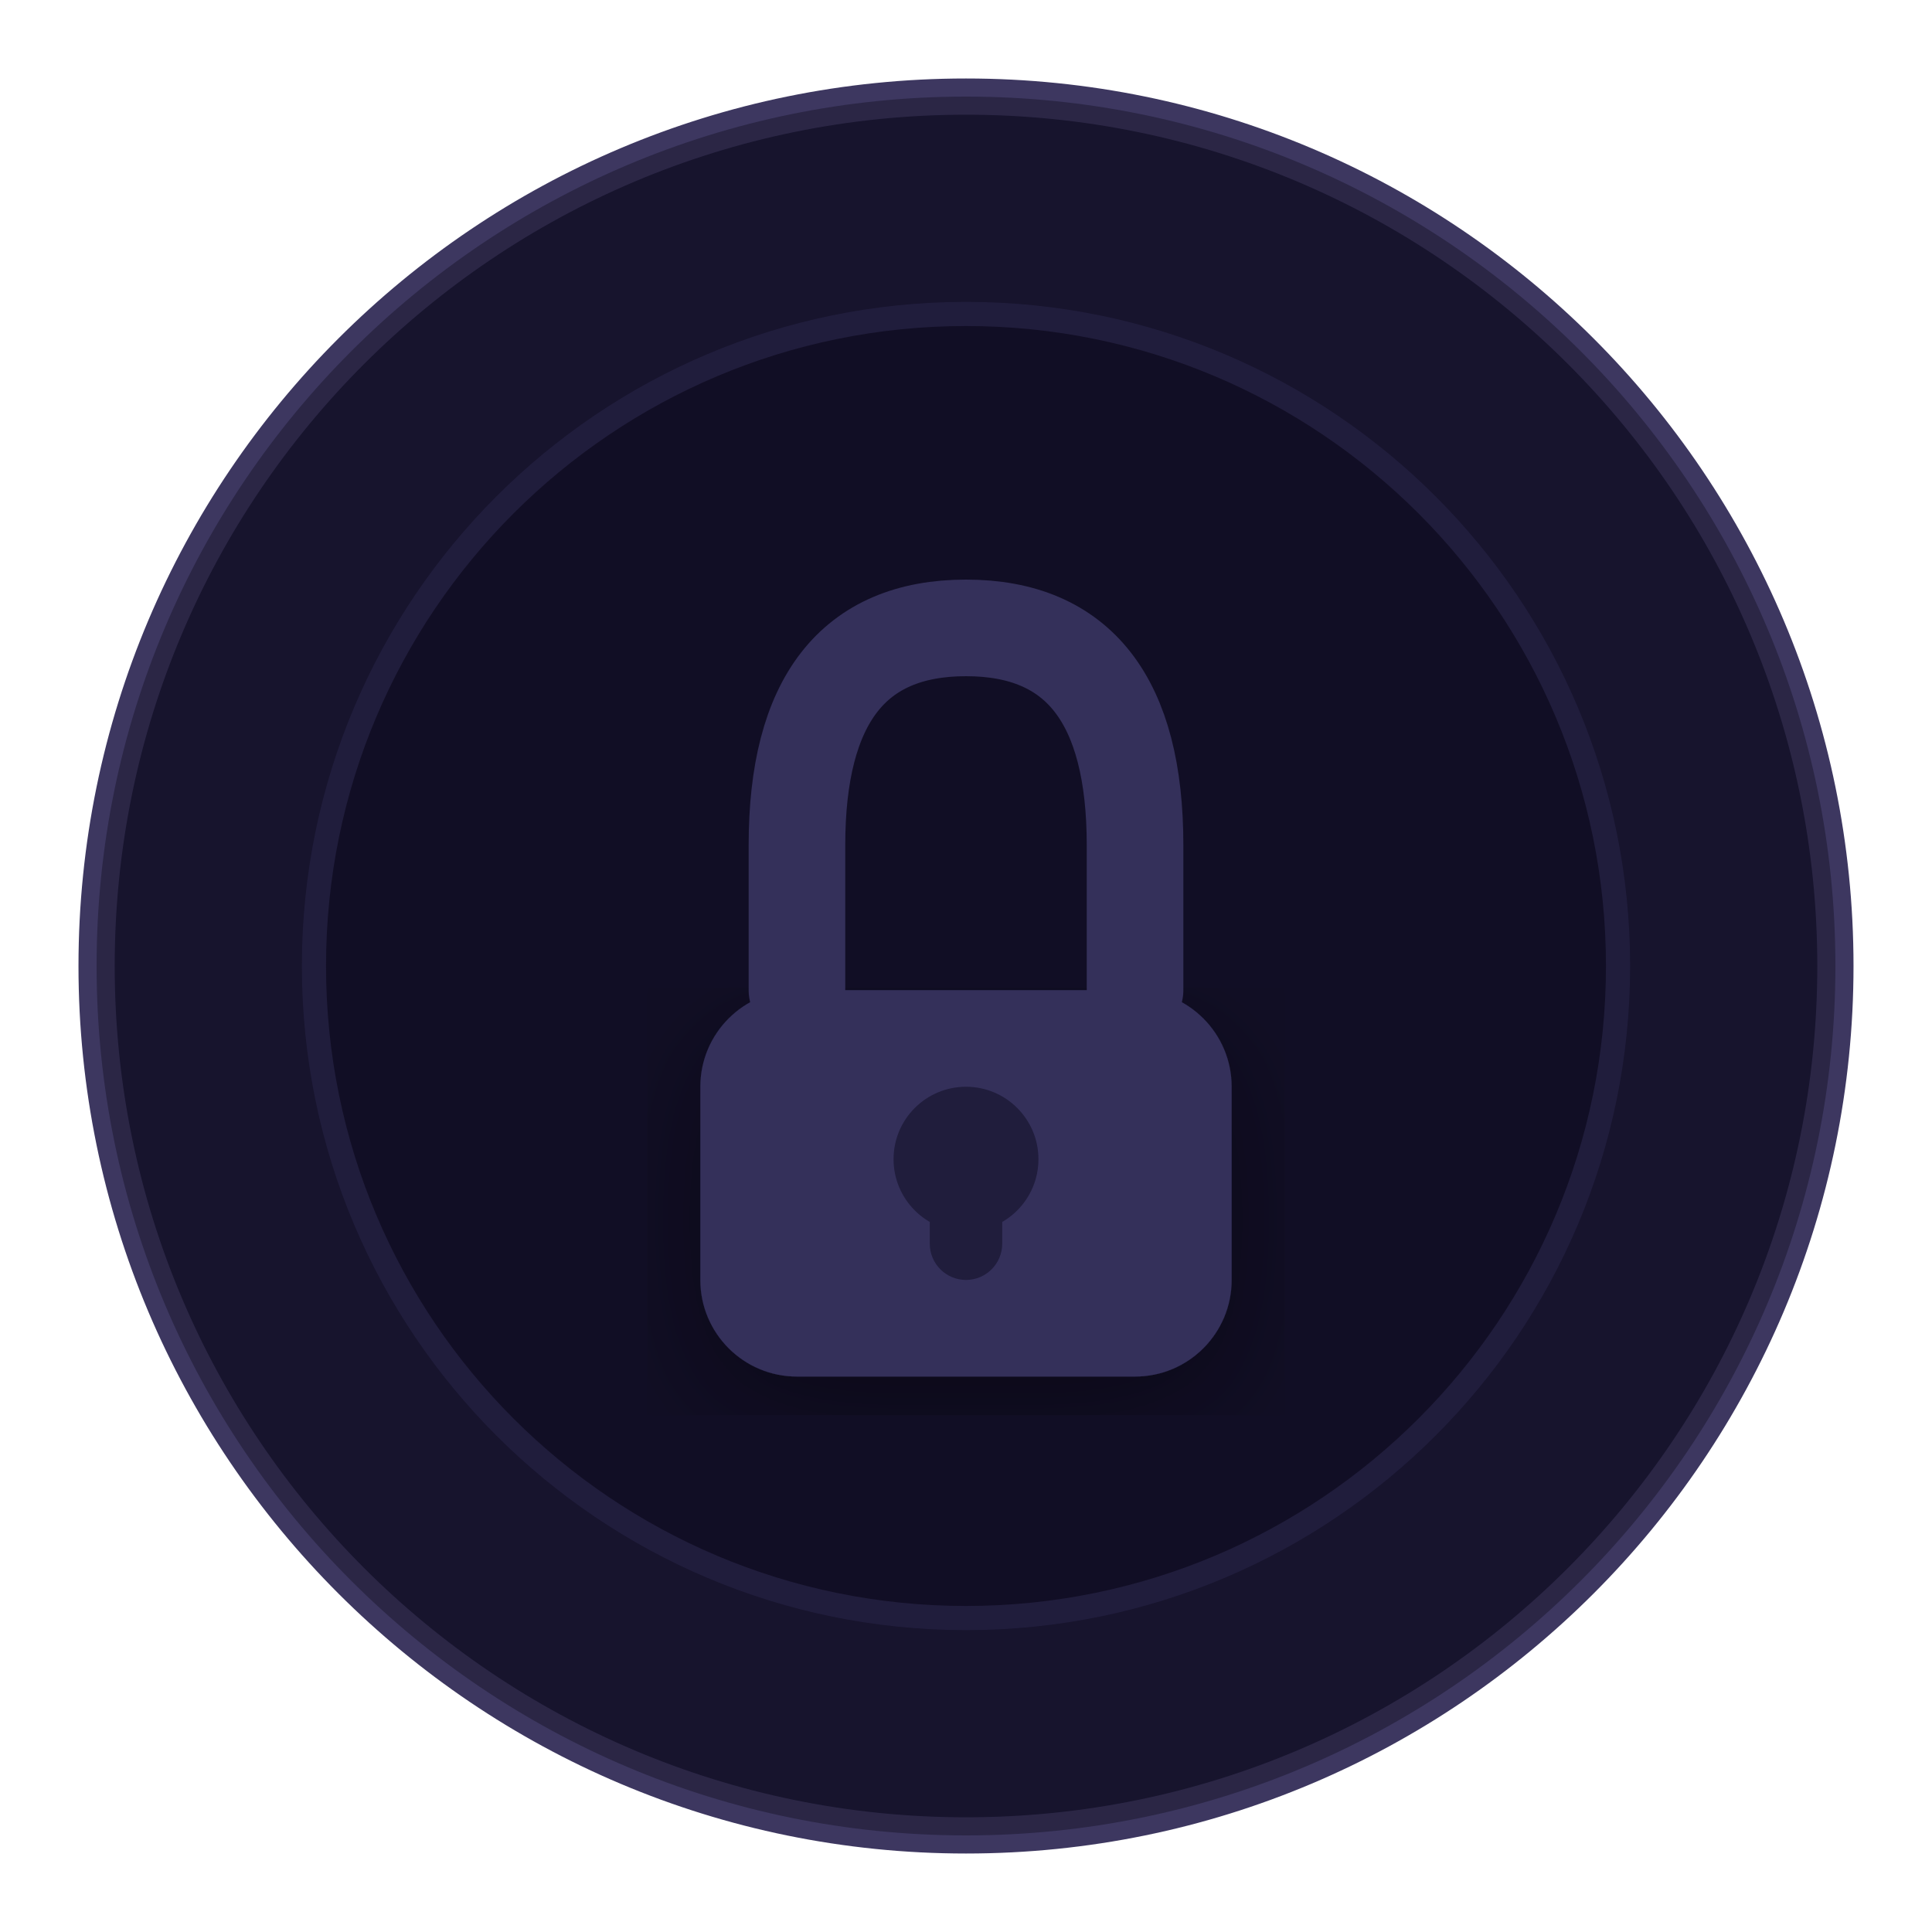
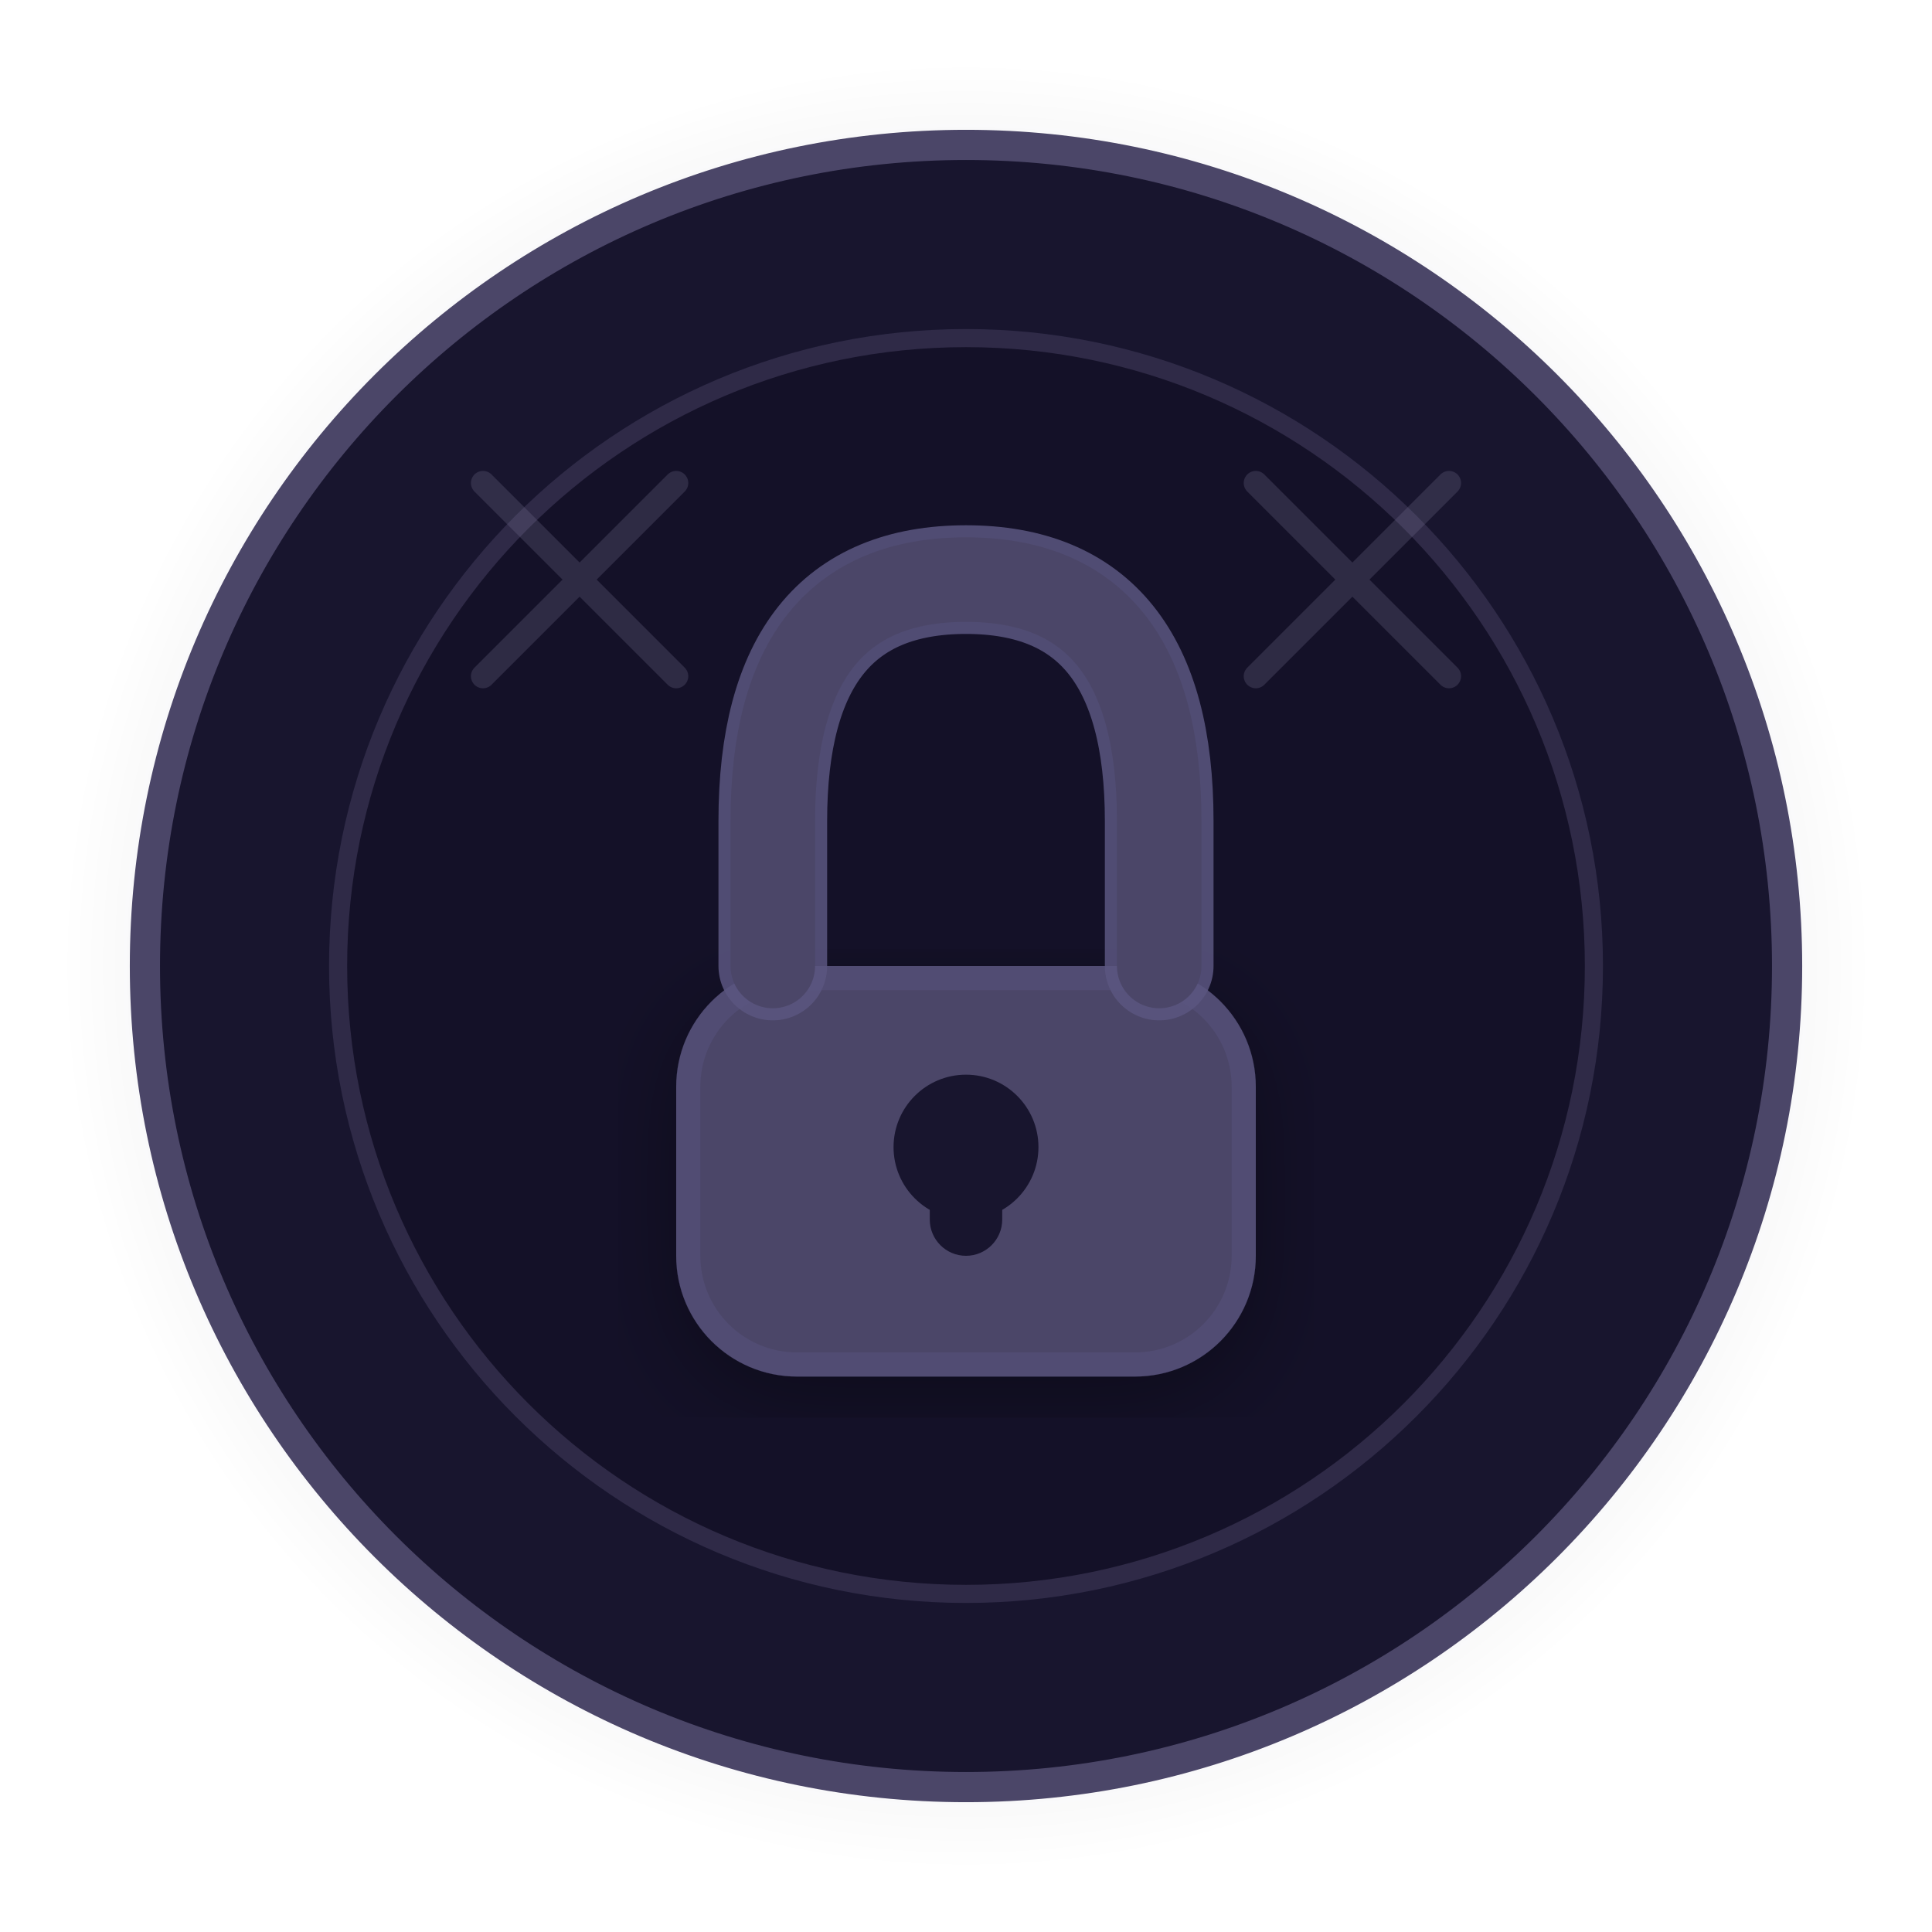
<svg xmlns="http://www.w3.org/2000/svg" viewBox="0 0 160 160" width="160" height="160">
  <defs>
    <filter id="shadow">
-       <feDropShadow dx="0" dy="3" stdDeviation="6" flood-color="#000" flood-opacity="0.5" />
+       <feDropShadow dx="0" dy="2" stdDeviation="4" flood-color="#000" flood-opacity="0.4" />
    </filter>
+     <radialGradient id="fade" cx="50%" cy="50%">
+       <stop offset="0%" stop-color="#3A3755" stop-opacity="0.3" />
+       <stop offset="100%" stop-color="#080714" stop-opacity="0" />
+     </radialGradient>
  </defs>
-   <circle cx="80" cy="80" r="72" fill="#1E1B3A" stroke="#3D3760" stroke-width="3" />
-   <circle cx="80" cy="80" r="54" fill="#16132E" stroke="#2D2952" stroke-width="2" />
-   <rect x="58" y="82" width="44" height="32" rx="8" fill="#4B4680" filter="url(#shadow)" />
-   <path d="M66 82 L66 70 Q66 52 80 52 Q94 52 94 70 L94 82" fill="none" stroke="#4B4680" stroke-width="8" stroke-linecap="round" />
-   <circle cx="80" cy="96" r="6" fill="#2D2952" />
-   <rect x="77" y="96" width="6" height="10" rx="3" fill="#2D2952" />
-   <circle cx="80" cy="80" r="72" fill="#080714" opacity="0.35" />
+   <circle cx="80" cy="80" r="76" fill="url(#fade)" />
+   <circle cx="80" cy="80" r="68" fill="#18152E" stroke="#4B4668" stroke-width="2.5" />
+   <circle cx="80" cy="80" r="52" fill="#110F24" stroke="#3D3858" stroke-width="1.5" opacity="0.6" />
+   <rect x="56" y="80" width="48" height="34" rx="10" fill="#5B5680" filter="url(#shadow)" opacity="0.85" />
+   <rect x="58" y="82" width="44" height="30" rx="8" fill="#4B4668" />
+   <path d="M64 80 L64 68 Q64 48 80 48 Q96 48 96 68 L96 80" fill="none" stroke="#5B5680" stroke-width="9" stroke-linecap="round" opacity="0.85" />
+   <path d="M64 80 L64 68 Q64 48 80 48 Q96 48 96 68 L96 80" fill="none" stroke="#4B4668" stroke-width="7" stroke-linecap="round" />
+   <circle cx="80" cy="95" r="6" fill="#18152E" />
+   <rect x="77" y="95" width="6" height="9" rx="3" fill="#18152E" />
+   <g opacity="0.25">
+     <line x1="40" y1="40" x2="56" y2="56" stroke="#7B7698" stroke-width="2" stroke-linecap="round" />
+     <line x1="56" y1="40" x2="40" y2="56" stroke="#7B7698" stroke-width="2" stroke-linecap="round" />
+     <line x1="104" y1="40" x2="120" y2="56" stroke="#7B7698" stroke-width="2" stroke-linecap="round" />
+     <line x1="120" y1="40" x2="104" y2="56" stroke="#7B7698" stroke-width="2" stroke-linecap="round" />
+   </g>
</svg>
